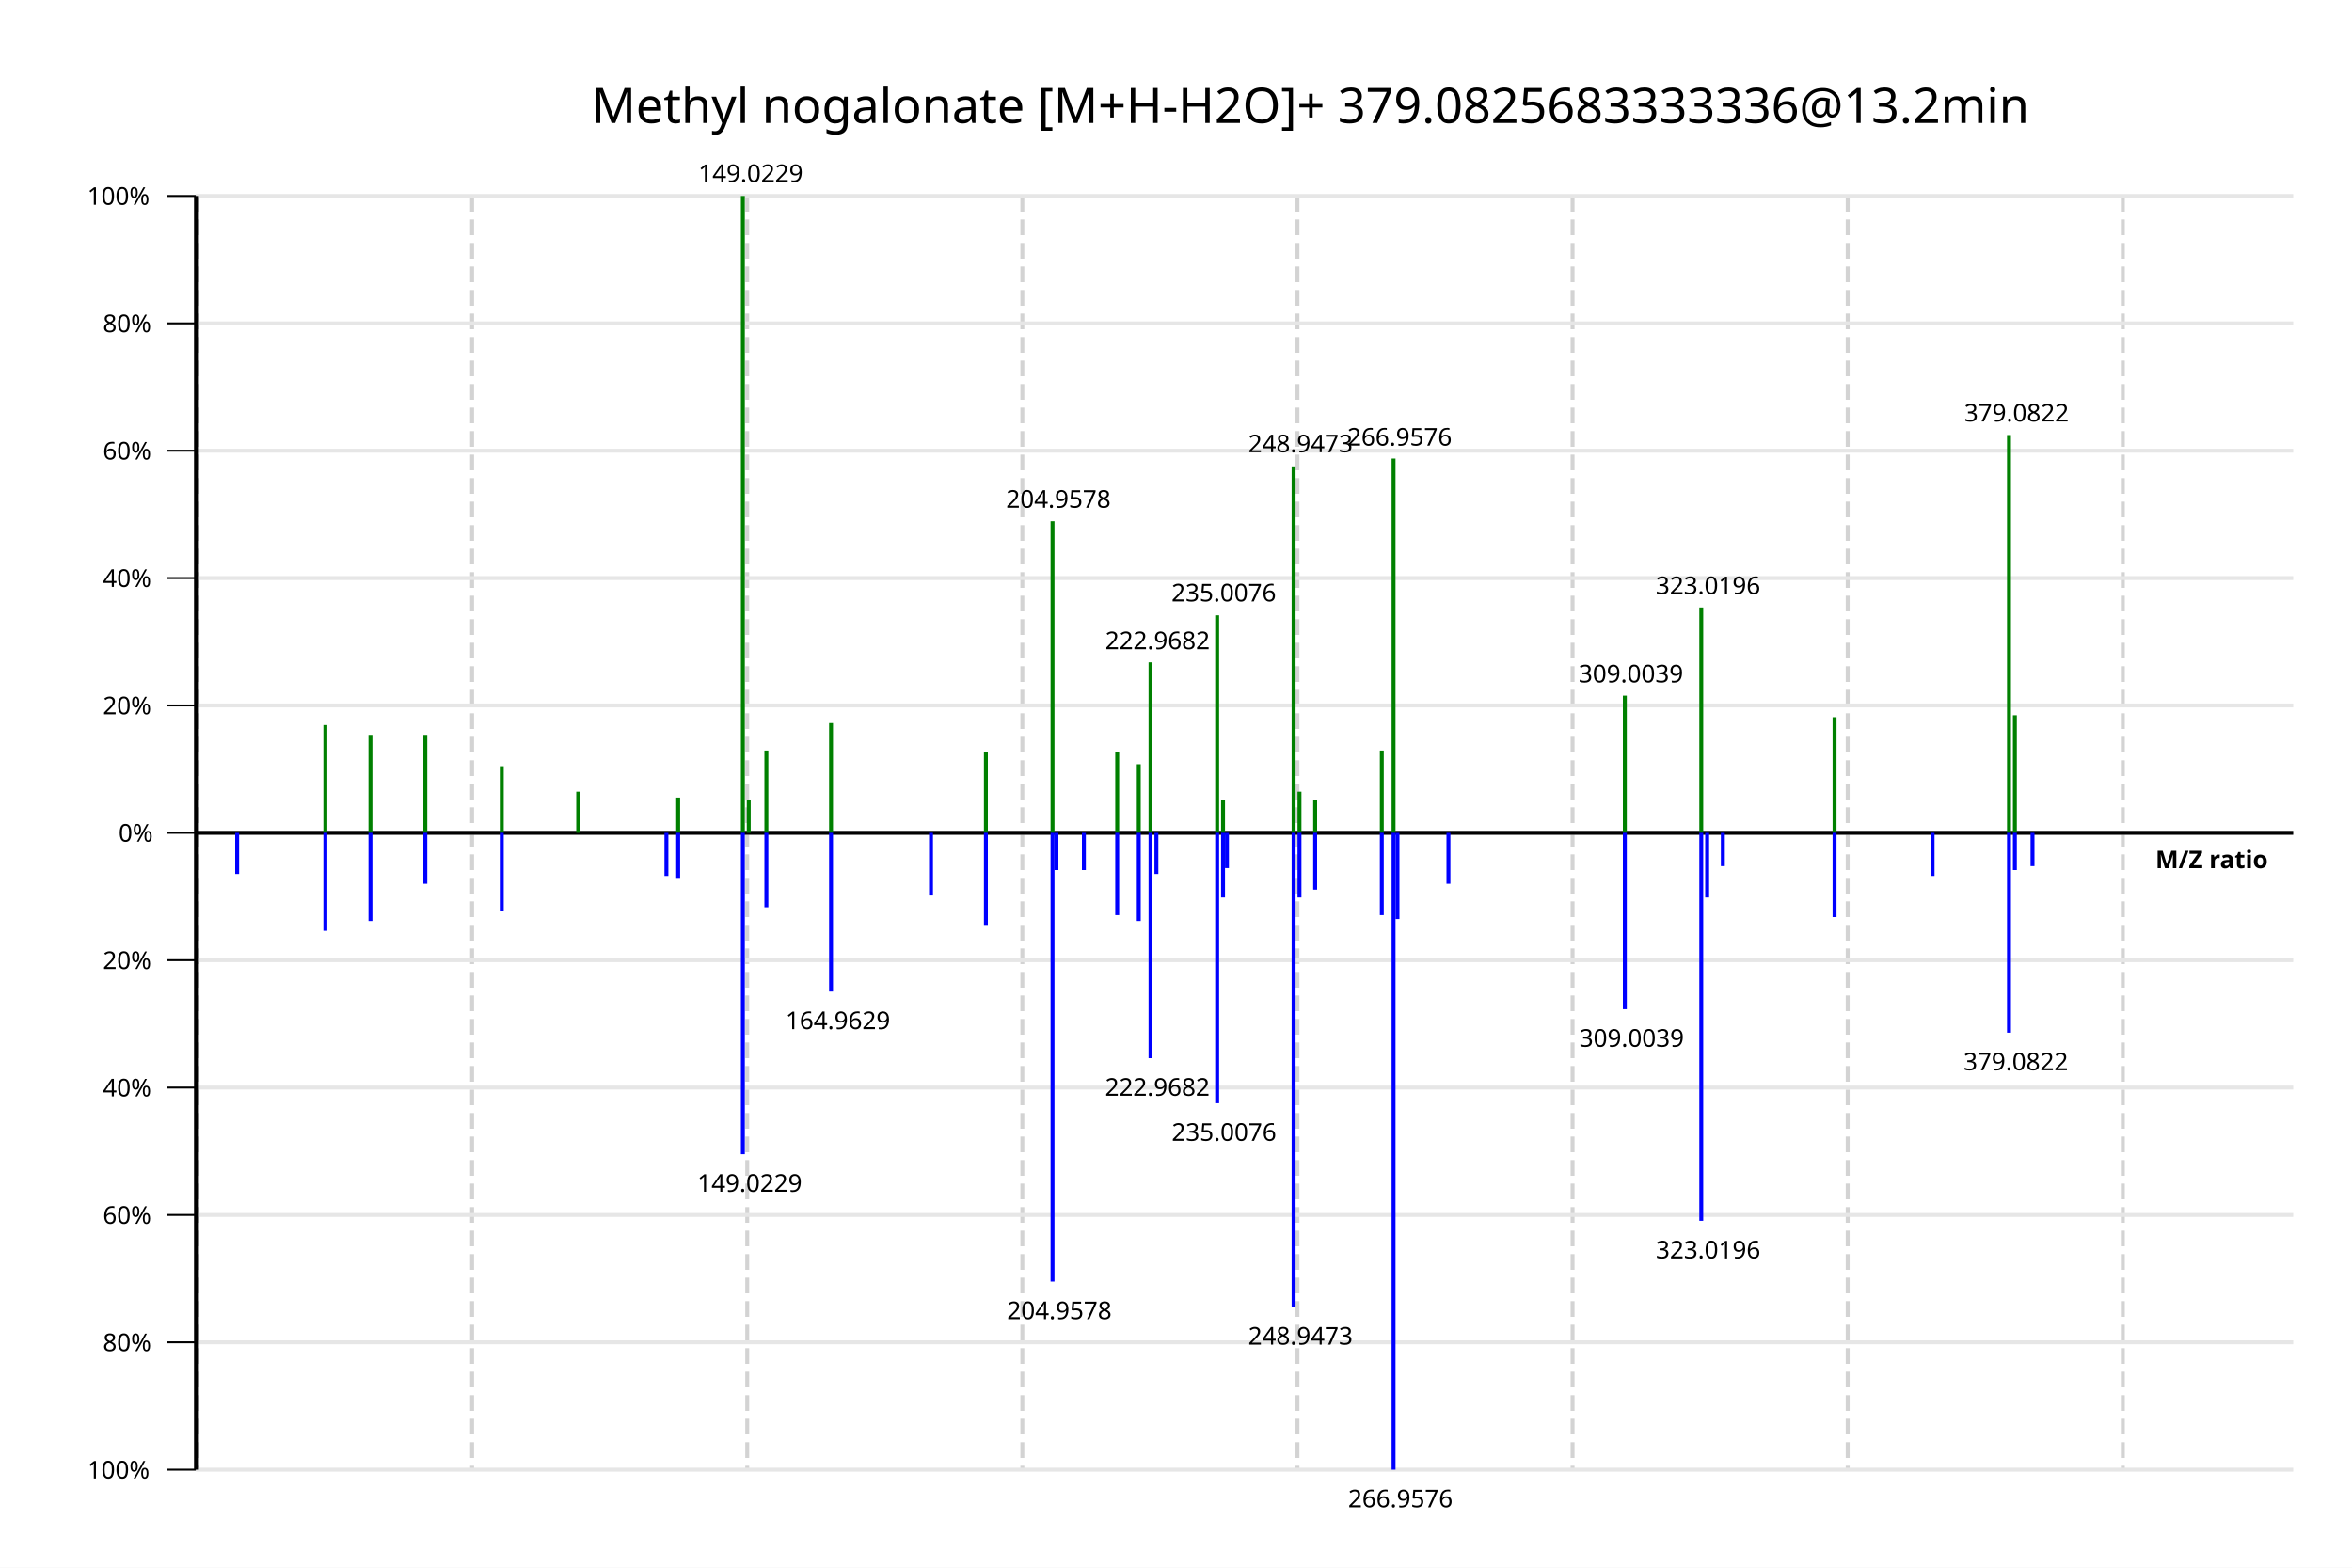
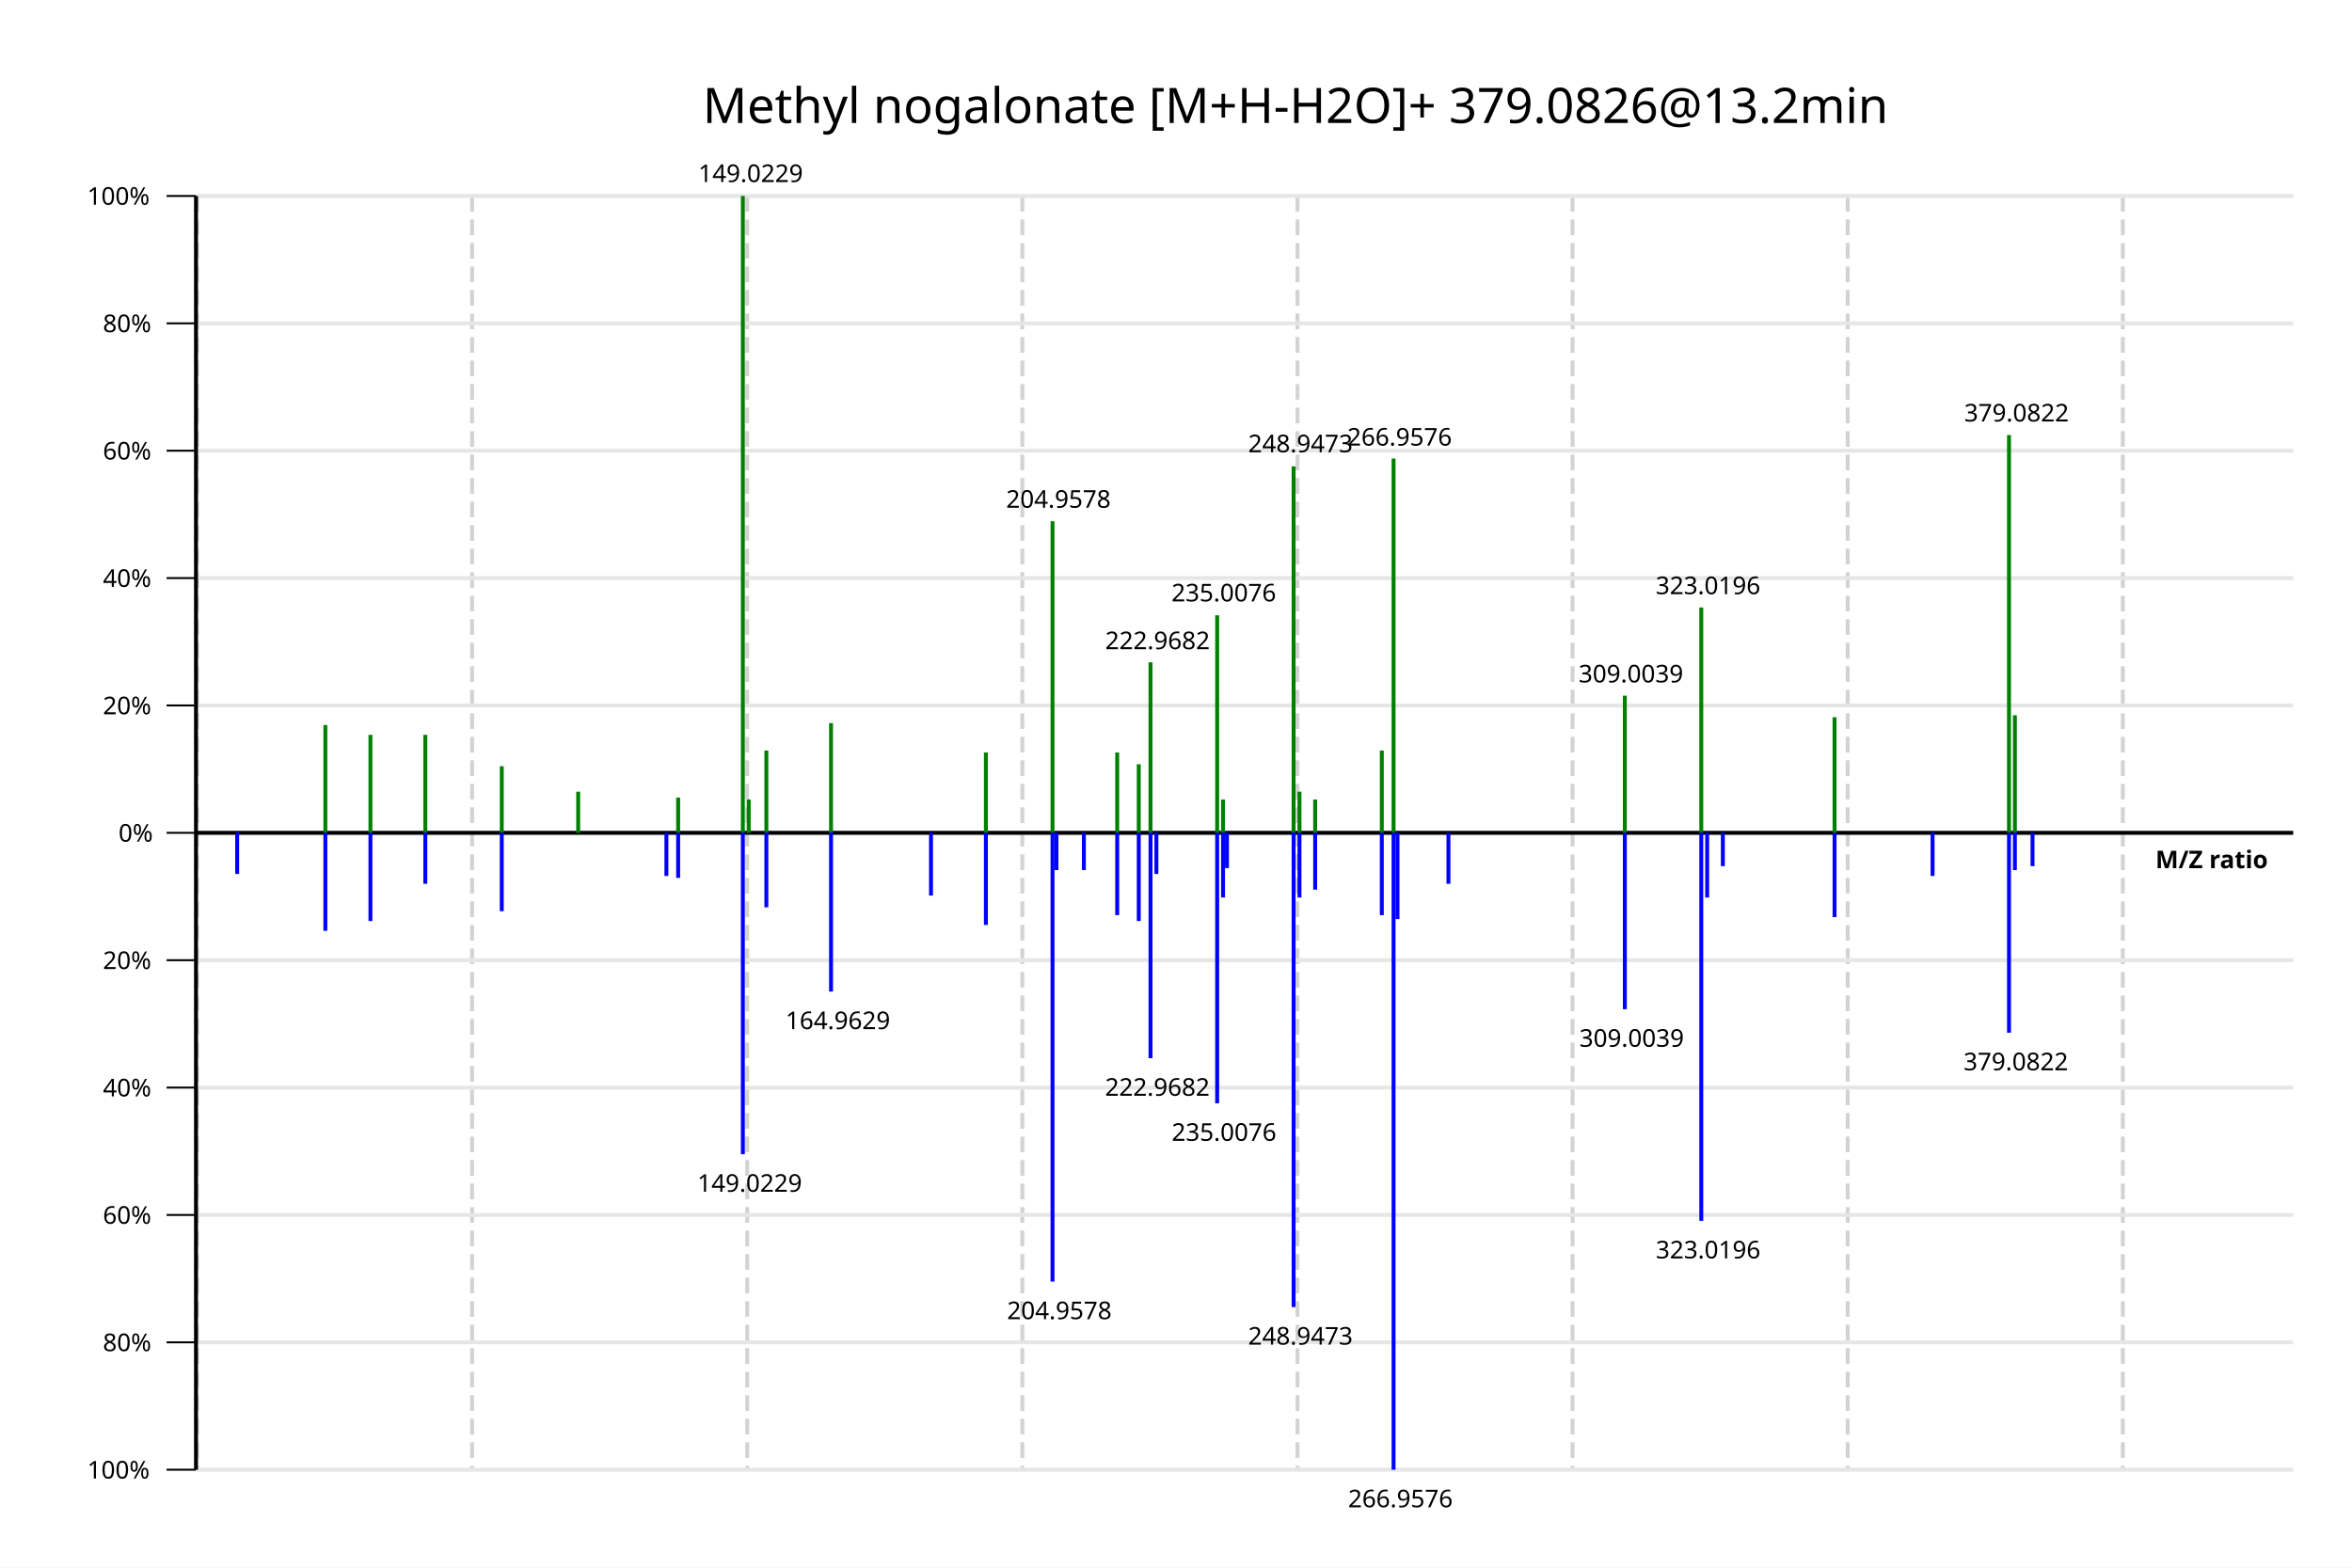
<svg xmlns="http://www.w3.org/2000/svg" preserveAspectRatio="xMaxYMax" width="1200" height="800" viewBox="0 0 1200 800">
  <rect x="0" y="0" width="1200" height="800" style="fill: #FFFFFF" />
-   <line x1="-39.876" x2="-39.876" y1="100" y2="750" style="stroke: #D3D3D3; stroke-width: 2; stroke-dash: dash;" stroke-dasharray="8 4" />
  <line x1="100.493" x2="100.493" y1="100" y2="750" style="stroke: #D3D3D3; stroke-width: 2; stroke-dash: dash;" stroke-dasharray="8 4" />
  <line x1="240.862" x2="240.862" y1="100" y2="750" style="stroke: #D3D3D3; stroke-width: 2; stroke-dash: dash;" stroke-dasharray="8 4" />
  <line x1="381.231" x2="381.231" y1="100" y2="750" style="stroke: #D3D3D3; stroke-width: 2; stroke-dash: dash;" stroke-dasharray="8 4" />
  <line x1="521.6" x2="521.6" y1="100" y2="750" style="stroke: #D3D3D3; stroke-width: 2; stroke-dash: dash;" stroke-dasharray="8 4" />
  <line x1="661.969" x2="661.969" y1="100" y2="750" style="stroke: #D3D3D3; stroke-width: 2; stroke-dash: dash;" stroke-dasharray="8 4" />
  <line x1="802.338" x2="802.338" y1="100" y2="750" style="stroke: #D3D3D3; stroke-width: 2; stroke-dash: dash;" stroke-dasharray="8 4" />
  <line x1="942.707" x2="942.707" y1="100" y2="750" style="stroke: #D3D3D3; stroke-width: 2; stroke-dash: dash;" stroke-dasharray="8 4" />
  <line x1="1083.076" x2="1083.076" y1="100" y2="750" style="stroke: #D3D3D3; stroke-width: 2; stroke-dash: dash;" stroke-dasharray="8 4" />
  <line x1="1223.445" x2="1223.445" y1="100" y2="750" style="stroke: #D3D3D3; stroke-width: 2; stroke-dash: dash;" stroke-dasharray="8 4" />
  <line x1="100" x2="85" y1="425" y2="425" style="stroke: #000000; stroke-width: 1; stroke-dash: solid;" />
  <line x1="100" x2="1170" y1="425" y2="425" style="stroke: #E6E6E6; stroke-width: 2; stroke-dash: solid;" />
  <text x="60.488" y="429.495" style="font-style: normal;font-size: 12.5px;font-family: Microsoft YaHei;color: black;fill: #000000;">0%</text>
  <line x1="100" x2="85" y1="360" y2="360" style="stroke: #000000; stroke-width: 1; stroke-dash: solid;" />
  <line x1="100" x2="1170" y1="360" y2="360" style="stroke: #E6E6E6; stroke-width: 2; stroke-dash: solid;" />
  <text x="52.502" y="364.495" style="font-style: normal;font-size: 12.5px;font-family: Microsoft YaHei;color: black;fill: #000000;">20%</text>
  <line x1="100" x2="85" y1="490" y2="490" style="stroke: #000000; stroke-width: 1; stroke-dash: solid;" />
  <line x1="100" x2="1170" y1="490" y2="490" style="stroke: #E6E6E6; stroke-width: 2; stroke-dash: solid;" />
  <text x="52.502" y="494.495" style="font-style: normal;font-size: 12.5px;font-family: Microsoft YaHei;color: black;fill: #000000;">20%</text>
  <line x1="100" x2="85" y1="295" y2="295" style="stroke: #000000; stroke-width: 1; stroke-dash: solid;" />
  <line x1="100" x2="1170" y1="295" y2="295" style="stroke: #E6E6E6; stroke-width: 2; stroke-dash: solid;" />
  <text x="52.502" y="299.495" style="font-style: normal;font-size: 12.5px;font-family: Microsoft YaHei;color: black;fill: #000000;">40%</text>
  <line x1="100" x2="85" y1="555" y2="555" style="stroke: #000000; stroke-width: 1; stroke-dash: solid;" />
  <line x1="100" x2="1170" y1="555" y2="555" style="stroke: #E6E6E6; stroke-width: 2; stroke-dash: solid;" />
  <text x="52.502" y="559.495" style="font-style: normal;font-size: 12.5px;font-family: Microsoft YaHei;color: black;fill: #000000;">40%</text>
  <line x1="100" x2="85" y1="230" y2="230" style="stroke: #000000; stroke-width: 1; stroke-dash: solid;" />
  <line x1="100" x2="1170" y1="230" y2="230" style="stroke: #E6E6E6; stroke-width: 2; stroke-dash: solid;" />
  <text x="52.502" y="234.495" style="font-style: normal;font-size: 12.5px;font-family: Microsoft YaHei;color: black;fill: #000000;">60%</text>
  <line x1="100" x2="85" y1="620" y2="620" style="stroke: #000000; stroke-width: 1; stroke-dash: solid;" />
  <line x1="100" x2="1170" y1="620" y2="620" style="stroke: #E6E6E6; stroke-width: 2; stroke-dash: solid;" />
  <text x="52.502" y="624.495" style="font-style: normal;font-size: 12.5px;font-family: Microsoft YaHei;color: black;fill: #000000;">60%</text>
  <line x1="100" x2="85" y1="165" y2="165" style="stroke: #000000; stroke-width: 1; stroke-dash: solid;" />
  <line x1="100" x2="1170" y1="165" y2="165" style="stroke: #E6E6E6; stroke-width: 2; stroke-dash: solid;" />
  <text x="52.502" y="169.495" style="font-style: normal;font-size: 12.5px;font-family: Microsoft YaHei;color: black;fill: #000000;">80%</text>
  <line x1="100" x2="85" y1="685" y2="685" style="stroke: #000000; stroke-width: 1; stroke-dash: solid;" />
  <line x1="100" x2="1170" y1="685" y2="685" style="stroke: #E6E6E6; stroke-width: 2; stroke-dash: solid;" />
  <text x="52.502" y="689.495" style="font-style: normal;font-size: 12.5px;font-family: Microsoft YaHei;color: black;fill: #000000;">80%</text>
  <line x1="100" x2="85" y1="100" y2="100" style="stroke: #000000; stroke-width: 1; stroke-dash: solid;" />
  <line x1="100" x2="1170" y1="100" y2="100" style="stroke: #E6E6E6; stroke-width: 2; stroke-dash: solid;" />
  <text x="44.516" y="104.495" style="font-style: normal;font-size: 12.5px;font-family: Microsoft YaHei;color: black;fill: #000000;">100%</text>
  <line x1="100" x2="85" y1="750" y2="750" style="stroke: #000000; stroke-width: 1; stroke-dash: solid;" />
  <line x1="100" x2="1170" y1="750" y2="750" style="stroke: #E6E6E6; stroke-width: 2; stroke-dash: solid;" />
  <text x="44.516" y="754.495" style="font-style: normal;font-size: 12.5px;font-family: Microsoft YaHei;color: black;fill: #000000;">100%</text>
  <line x1="100" x2="100" y1="100" y2="750" style="stroke: #000000; stroke-width: 2; stroke-dash: solid;" />
  <text x="50.004" y="502.399" style="font-style: strong;font-weight:bold;font-size: 12.5px;font-family: Microsoft YaHei;color: black;fill: #000000;transform-origin: 50.004px 502.399px;" transform="rotate(-90)">Relative Intensity(%)</text>
  <line x1="100" x2="1170" y1="425" y2="425" style="stroke: #000000; stroke-width: 2; stroke-dash: solid;" />
  <text x="1099.708" y="443.054" style="font-style: strong;font-weight:bold;font-size: 12.5px;font-family: Microsoft YaHei;color: black;fill: #000000;">M/Z ratio</text>
  <rect x="165" y="370" width="2" height="55" style="fill: #008000" />
  <rect x="188" y="375" width="2" height="50" style="fill: #008000" />
  <rect x="216" y="375" width="2" height="50" style="fill: #008000" />
  <rect x="255" y="391" width="2" height="34" style="fill: #008000" />
  <rect x="294" y="404" width="2" height="21" style="fill: #008000" />
  <rect x="345" y="407" width="2" height="18" style="fill: #008000" />
  <rect x="378" y="100" width="2" height="325" style="fill: #008000" />
  <rect x="381" y="408" width="2" height="17" style="fill: #008000" />
  <rect x="390" y="383" width="2" height="42" style="fill: #008000" />
  <rect x="423" y="369" width="2" height="56" style="fill: #008000" />
  <rect x="502" y="384" width="2" height="41" style="fill: #008000" />
  <rect x="536" y="266" width="2" height="159" style="fill: #008000" />
  <rect x="569" y="384" width="2" height="41" style="fill: #008000" />
  <rect x="580" y="390" width="2" height="35" style="fill: #008000" />
  <rect x="586" y="338" width="2" height="87" style="fill: #008000" />
  <rect x="620" y="314" width="2" height="111" style="fill: #008000" />
  <rect x="623" y="408" width="2" height="17" style="fill: #008000" />
  <rect x="659" y="238" width="2" height="187" style="fill: #008000" />
  <rect x="662" y="404" width="2" height="21" style="fill: #008000" />
  <rect x="670" y="408" width="2" height="17" style="fill: #008000" />
  <rect x="704" y="383" width="2" height="42" style="fill: #008000" />
  <rect x="710" y="234" width="2" height="191" style="fill: #008000" />
  <rect x="828" y="355" width="2" height="70" style="fill: #008000" />
  <rect x="867" y="310" width="2" height="115" style="fill: #008000" />
  <rect x="935" y="366" width="2" height="59" style="fill: #008000" />
  <rect x="1024" y="222" width="2" height="203" style="fill: #008000" />
  <rect x="1027" y="365" width="2" height="60" style="fill: #008000" />
  <rect x="120" y="425" width="2" height="21" style="fill: #0000FF" />
  <rect x="165" y="425" width="2" height="50" style="fill: #0000FF" />
  <rect x="188" y="425" width="2" height="45" style="fill: #0000FF" />
  <rect x="216" y="425" width="2" height="26" style="fill: #0000FF" />
  <rect x="255" y="425" width="2" height="40" style="fill: #0000FF" />
  <rect x="339" y="425" width="2" height="22" style="fill: #0000FF" />
  <rect x="345" y="425" width="2" height="23" style="fill: #0000FF" />
  <rect x="378" y="425" width="2" height="164" style="fill: #0000FF" />
  <rect x="390" y="425" width="2" height="38" style="fill: #0000FF" />
  <rect x="423" y="425" width="2" height="81" style="fill: #0000FF" />
  <rect x="474" y="425" width="2" height="32" style="fill: #0000FF" />
  <rect x="502" y="425" width="2" height="47" style="fill: #0000FF" />
  <rect x="536" y="425" width="2" height="229" style="fill: #0000FF" />
  <rect x="538" y="425" width="2" height="19" style="fill: #0000FF" />
  <rect x="552" y="425" width="2" height="19" style="fill: #0000FF" />
  <rect x="569" y="425" width="2" height="42" style="fill: #0000FF" />
  <rect x="580" y="425" width="2" height="45" style="fill: #0000FF" />
  <rect x="586" y="425" width="2" height="115" style="fill: #0000FF" />
  <rect x="589" y="425" width="2" height="21" style="fill: #0000FF" />
  <rect x="620" y="425" width="2" height="138" style="fill: #0000FF" />
  <rect x="623" y="425" width="2" height="33" style="fill: #0000FF" />
  <rect x="625" y="425" width="2" height="18" style="fill: #0000FF" />
  <rect x="659" y="425" width="2" height="242" style="fill: #0000FF" />
  <rect x="662" y="425" width="2" height="33" style="fill: #0000FF" />
  <rect x="670" y="425" width="2" height="29" style="fill: #0000FF" />
  <rect x="704" y="425" width="2" height="42" style="fill: #0000FF" />
  <rect x="710" y="425" width="2" height="325" style="fill: #0000FF" />
  <rect x="712" y="425" width="2" height="44" style="fill: #0000FF" />
  <rect x="738" y="425" width="2" height="26" style="fill: #0000FF" />
  <rect x="828" y="425" width="2" height="90" style="fill: #0000FF" />
  <rect x="867" y="425" width="2" height="198" style="fill: #0000FF" />
  <rect x="870" y="425" width="2" height="33" style="fill: #0000FF" />
  <rect x="878" y="425" width="2" height="17" style="fill: #0000FF" />
  <rect x="935" y="425" width="2" height="43" style="fill: #0000FF" />
  <rect x="985" y="425" width="2" height="22" style="fill: #0000FF" />
  <rect x="1024" y="425" width="2" height="102" style="fill: #0000FF" />
  <rect x="1027" y="425" width="2" height="19" style="fill: #0000FF" />
  <rect x="1036" y="425" width="2" height="17" style="fill: #0000FF" />
  <text x="356.287" y="92.886" style="font-style: normal;font-size: 12.5px;font-family: Segoe UI;color: black;fill: #000000;">149.0229</text>
  <text x="513.318" y="259.099" style="font-style: normal;font-size: 12.5px;font-family: Segoe UI;color: black;fill: #000000;">204.9578</text>
  <text x="563.88" y="331.283" style="font-style: normal;font-size: 12.5px;font-family: Segoe UI;color: black;fill: #000000;">222.9682</text>
  <text x="597.679" y="306.897" style="font-style: normal;font-size: 12.5px;font-family: Segoe UI;color: black;fill: #000000;">235.0076</text>
  <text x="636.813" y="230.784" style="font-style: normal;font-size: 12.5px;font-family: Segoe UI;color: black;fill: #000000;">248.9473</text>
  <text x="687.375" y="227.383" style="font-style: normal;font-size: 12.5px;font-family: Segoe UI;color: black;fill: #000000;">266.9576</text>
  <text x="805.415" y="348.232" style="font-style: normal;font-size: 12.5px;font-family: Segoe UI;color: black;fill: #000000;">309.0039</text>
  <text x="844.762" y="303.189" style="font-style: normal;font-size: 12.5px;font-family: Segoe UI;color: black;fill: #000000;">323.0196</text>
  <text x="1002.151" y="215.082" style="font-style: normal;font-size: 12.5px;font-family: Segoe UI;color: black;fill: #000000;">379.0822</text>
  <text x="355.799" y="608.168" style="font-style: normal;font-size: 12.5px;font-family: Segoe UI;color: black;fill: #000000;">149.0229</text>
  <text x="400.799" y="525.168" style="font-style: normal;font-size: 12.5px;font-family: Segoe UI;color: black;fill: #000000;">164.9629</text>
  <text x="513.799" y="673.168" style="font-style: normal;font-size: 12.5px;font-family: Segoe UI;color: black;fill: #000000;">204.9578</text>
  <text x="563.799" y="559.168" style="font-style: normal;font-size: 12.5px;font-family: Segoe UI;color: black;fill: #000000;">222.9682</text>
  <text x="597.799" y="582.168" style="font-style: normal;font-size: 12.5px;font-family: Segoe UI;color: black;fill: #000000;">235.0076</text>
  <text x="636.799" y="686.168" style="font-style: normal;font-size: 12.5px;font-family: Segoe UI;color: black;fill: #000000;">248.9473</text>
  <text x="687.799" y="769.168" style="font-style: normal;font-size: 12.5px;font-family: Segoe UI;color: black;fill: #000000;">266.9576</text>
  <text x="805.799" y="534.168" style="font-style: normal;font-size: 12.5px;font-family: Segoe UI;color: black;fill: #000000;">309.0039</text>
  <text x="844.799" y="642.168" style="font-style: normal;font-size: 12.5px;font-family: Segoe UI;color: black;fill: #000000;">323.0196</text>
  <text x="1001.799" y="546.168" style="font-style: normal;font-size: 12.5px;font-family: Segoe UI;color: black;fill: #000000;">379.0822</text>
-   <text x="301.733" y="62.756" style="font-style: normal;font-size: 25px;font-family: Microsoft YaHei;color: black;fill: #000000;">Methyl nogalonate [M+H-H2O]+ 379.0825683333336@13.2min</text>
+   <text x="358.51" y="62.756" style="font-style: normal;font-size: 25px;font-family: Microsoft YaHei;color: black;fill: #000000;">Methyl nogalonate [M+H-H2O]+ 379.0826@13.2min</text>
</svg>
